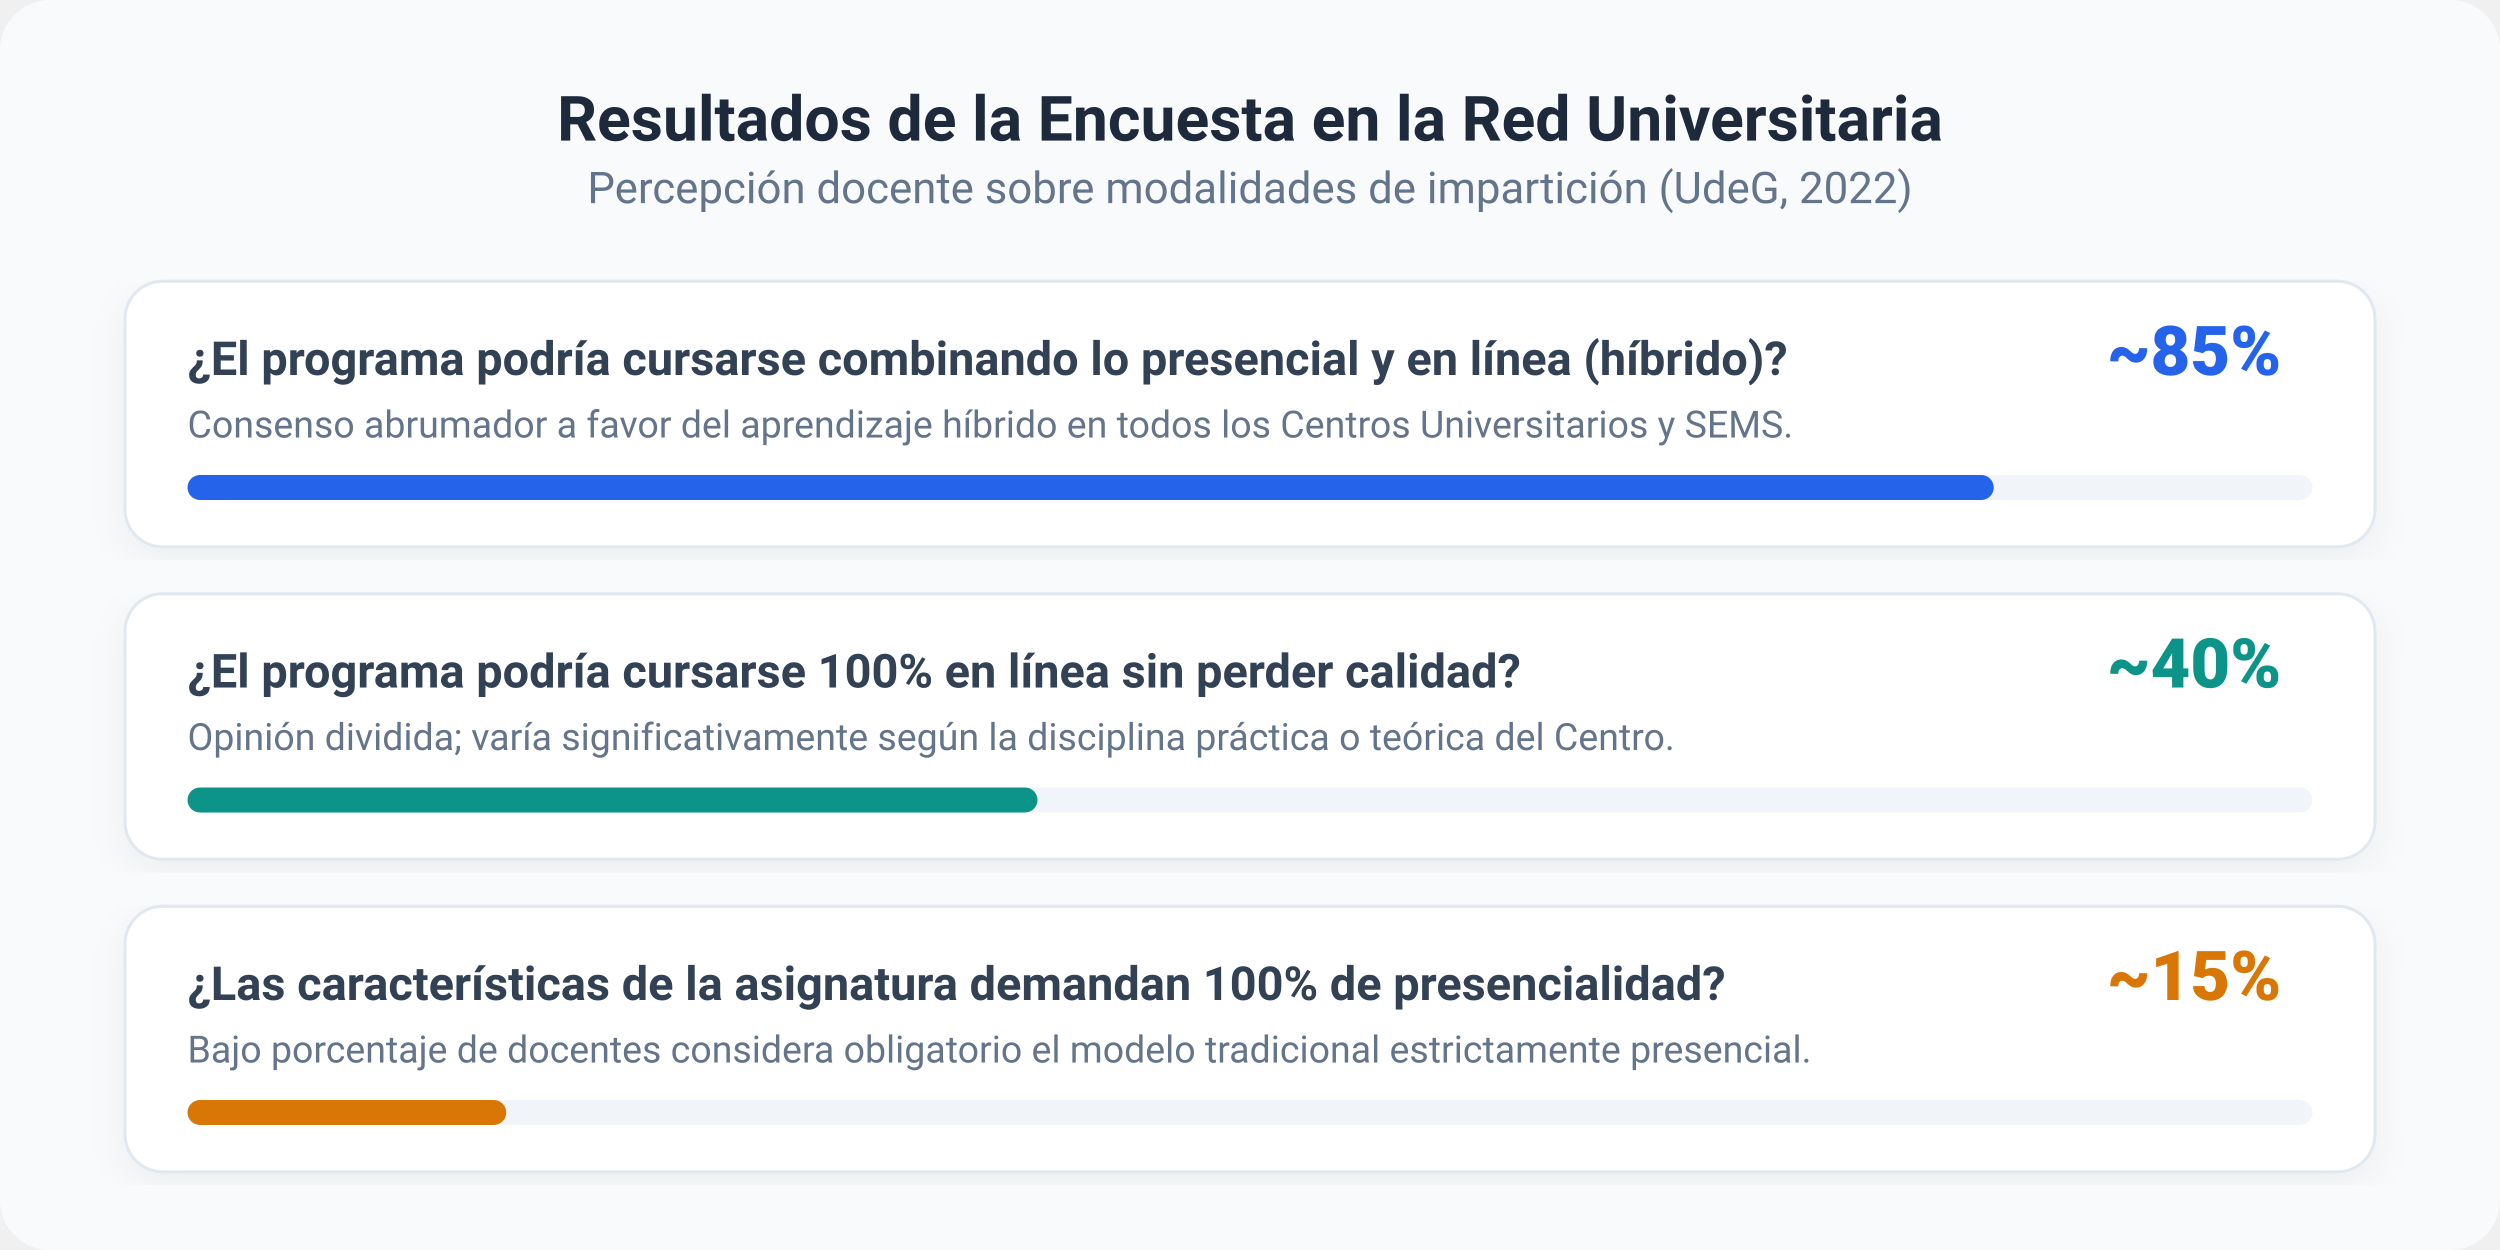
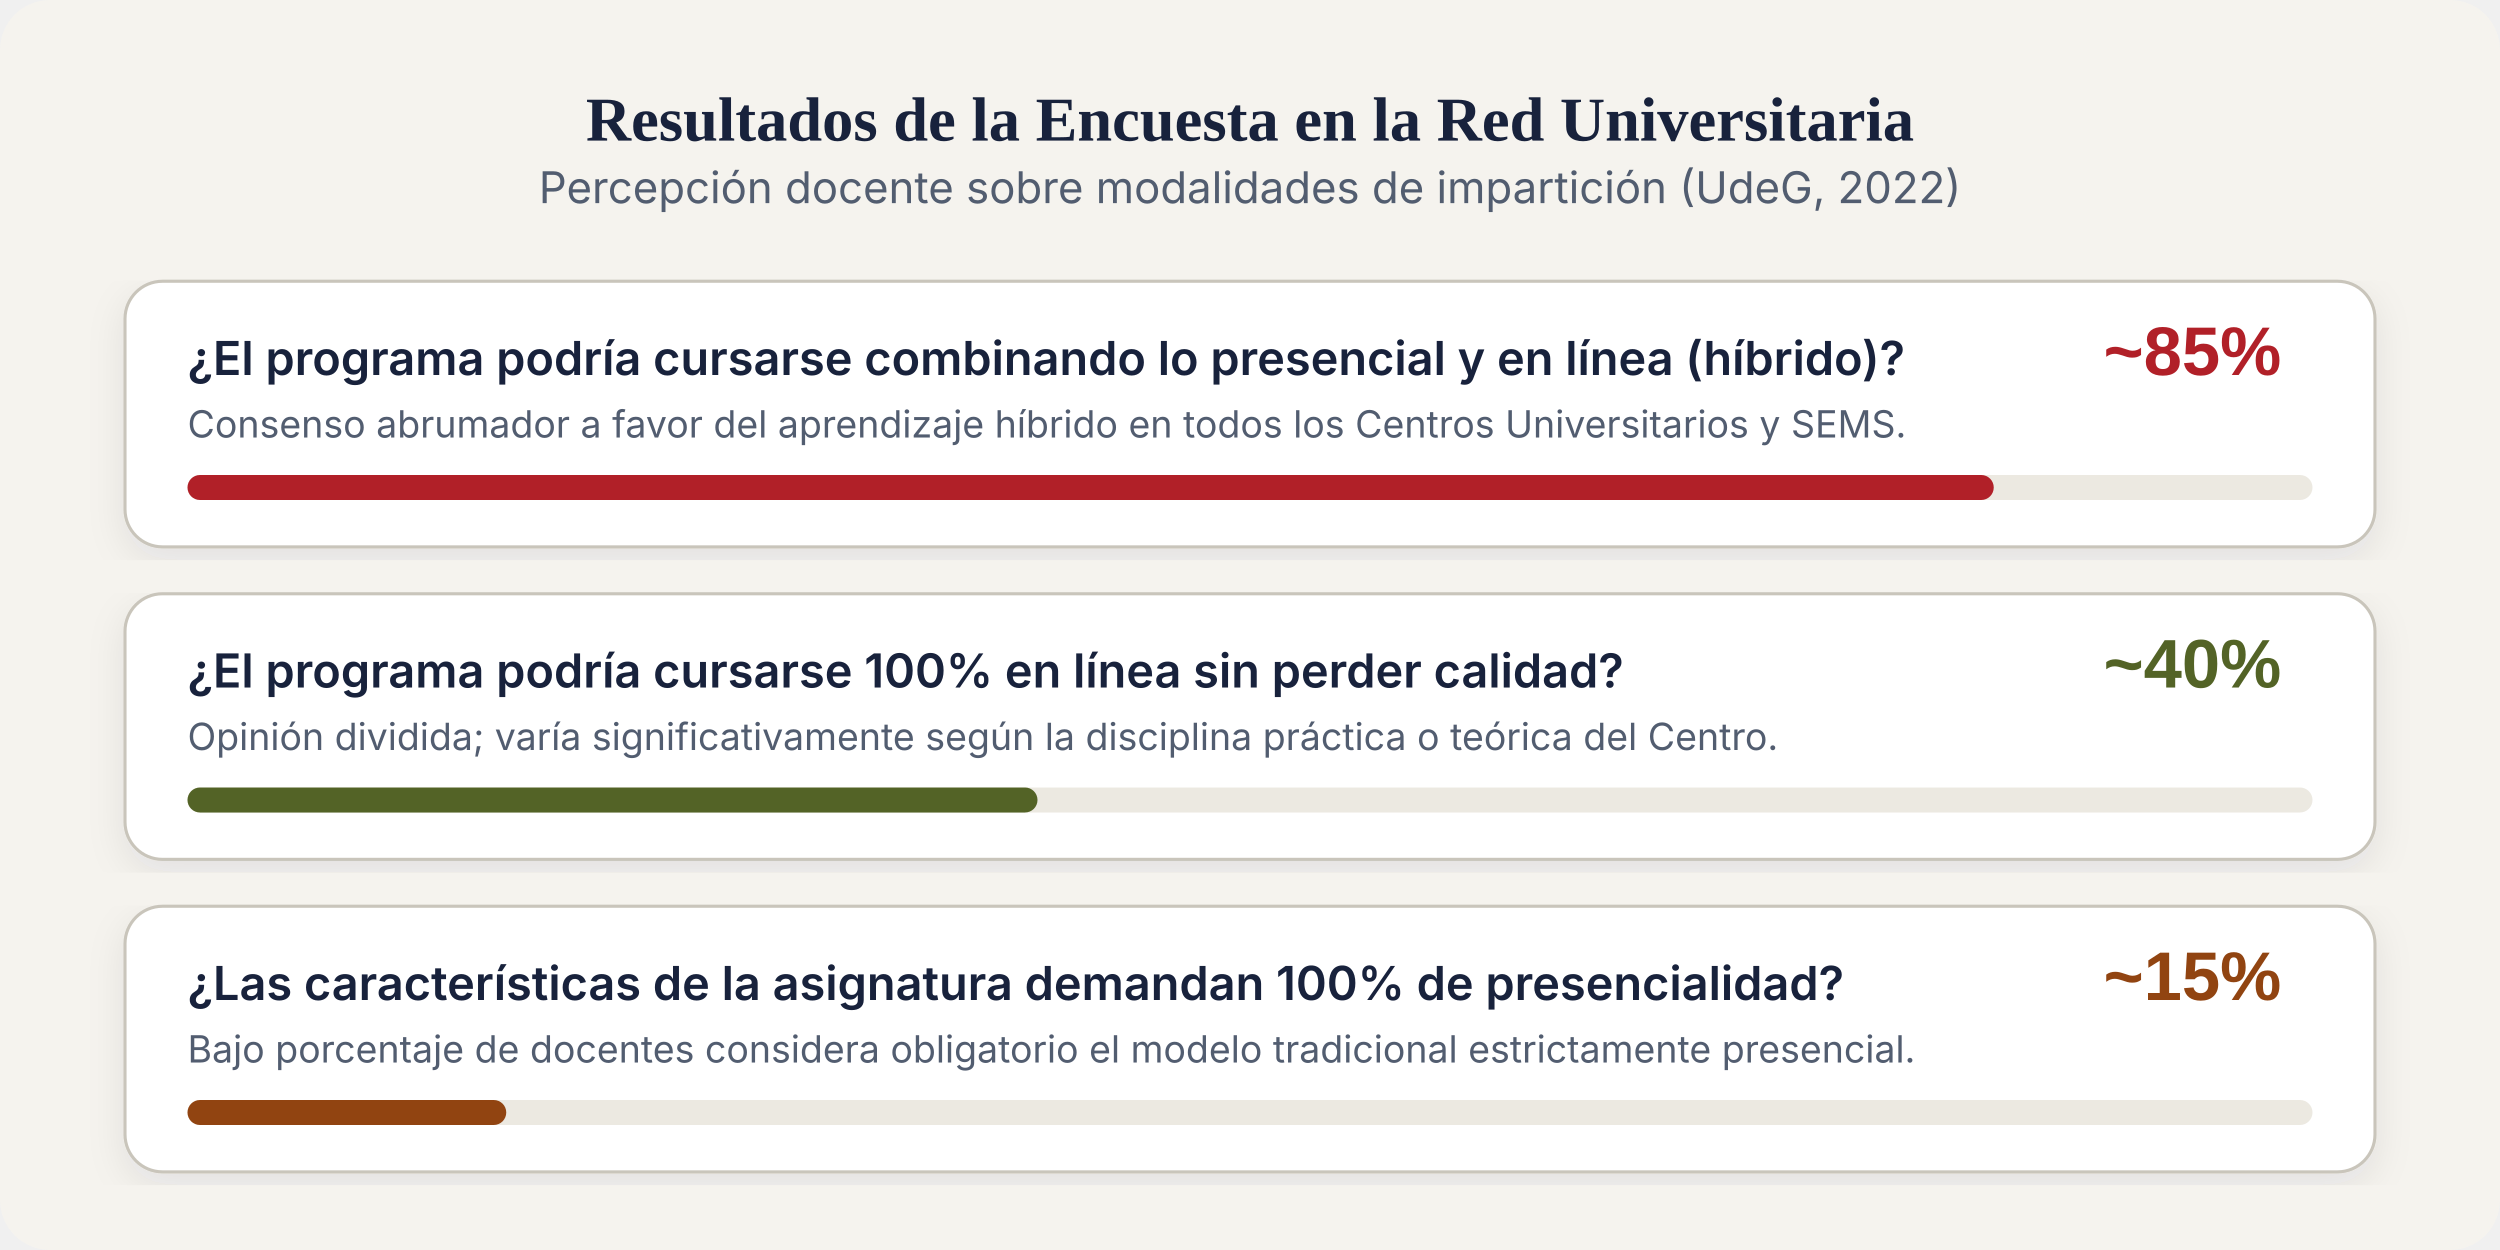
<svg xmlns="http://www.w3.org/2000/svg" viewBox="0 0 800 400" width="100%" height="100%">
  <defs>
    <style>
-       .bg { fill: #f8fafc; transition: fill 0.3s; }
-       .card-bg { fill: #ffffff; stroke: #e2e8f0; stroke-width: 1; rx: 12; transition: fill 0.3s, stroke 0.3s; }
-       .title { font-family: -apple-system, BlinkMacSystemFont, "Segoe UI", Roboto, Helvetica, Arial, sans-serif; font-size: 20px; font-weight: bold; fill: #1e293b; }
-       .subtitle { font-family: -apple-system, BlinkMacSystemFont, "Segoe UI", Roboto, Helvetica, Arial, sans-serif; font-size: 14px; fill: #64748b; }
-       .q-text { font-family: -apple-system, BlinkMacSystemFont, "Segoe UI", Roboto, Helvetica, Arial, sans-serif; font-size: 15px; font-weight: 600; fill: #334155; }
-       .p-text { font-family: -apple-system, BlinkMacSystemFont, "Segoe UI", Roboto, Helvetica, Arial, sans-serif; font-size: 12px; fill: #64748b; }
-       .pct-1 { font-family: -apple-system, BlinkMacSystemFont, "Segoe UI", Roboto, Helvetica, Arial, sans-serif; font-size: 22px; font-weight: 800; fill: #2563eb; }
-       .pct-2 { font-family: -apple-system, BlinkMacSystemFont, "Segoe UI", Roboto, Helvetica, Arial, sans-serif; font-size: 22px; font-weight: 800; fill: #0d9488; }
-       .pct-3 { font-family: -apple-system, BlinkMacSystemFont, "Segoe UI", Roboto, Helvetica, Arial, sans-serif; font-size: 22px; font-weight: 800; fill: #d97706; }
-       .bar-bg { fill: #f1f5f9; rx: 4; }
-       .bar-fill-1 { fill: #2563eb; rx: 4; }
-       .bar-fill-2 { fill: #0d9488; rx: 4; }
-       .bar-fill-3 { fill: #d97706; rx: 4; }
+       .bg { fill: #f5f3ee; }
+       .card-bg { fill: #ffffff; stroke: #c9c5bb; stroke-width: 1; rx: 12; }
+       .title { font-family: "Piazzolla", Georgia, "Times New Roman", serif; font-size: 20px; font-weight: bold; fill: #18223c; }
+       .subtitle { font-family: "Inter", "Segoe UI", Arial, sans-serif; font-size: 14px; fill: #525d70; }
+       .q-text { font-family: "Inter", "Segoe UI", Arial, sans-serif; font-size: 15px; font-weight: 600; fill: #18223c; }
+       .p-text { font-family: "Inter", "Segoe UI", Arial, sans-serif; font-size: 12px; fill: #525d70; }
+       .pct-1 { font-family: "Archivo Narrow", "Arial Narrow", Arial, sans-serif; font-size: 22px; font-weight: 700; fill: #b12028; }
+       .pct-2 { font-family: "Archivo Narrow", "Arial Narrow", Arial, sans-serif; font-size: 22px; font-weight: 700; fill: #536326; }
+       .pct-3 { font-family: "Archivo Narrow", "Arial Narrow", Arial, sans-serif; font-size: 22px; font-weight: 700; fill: #914411; }
+       .bar-bg { fill: #ece9e1; rx: 4; }
+       .bar-fill-1 { fill: #b12028; rx: 4; }
+       .bar-fill-2 { fill: #536326; rx: 4; }
+       .bar-fill-3 { fill: #914411; rx: 4; }
      
-       @media (prefers-color-scheme: dark) {
-         .bg { fill: #0f172a; }
-         .card-bg { fill: #1e293b; stroke: #334155; }
-         .title { fill: #f1f5f9; }
-         .subtitle { fill: #94a3b8; }
-         .q-text { fill: #e2e8f0; }
-         .p-text { fill: #94a3b8; }
-         .pct-1 { fill: #60a5fa; }
-         .pct-2 { fill: #2dd4bf; }
-         .pct-3 { fill: #fbbf24; }
-         .bar-bg { fill: #334155; }
-         .bar-fill-1 { fill: #3b82f6; }
-         .bar-fill-2 { fill: #14b8a6; }
-         .bar-fill-3 { fill: #f59e0b; }
-       }
    </style>
    <filter id="shadow" x="-5%" y="-5%" width="110%" height="110%">
-       <feDropShadow dx="0" dy="4" stdDeviation="6" flood-color="#000000" flood-opacity="0.05" />
+       <feDropShadow dx="0" dy="4" stdDeviation="6" flood-color="#18223c" flood-opacity="0.08" />
    </filter>
  </defs>
  <rect class="bg" width="800" height="400" rx="16" />
  <text x="400" y="45" class="title" text-anchor="middle">Resultados de la Encuesta en la Red Universitaria</text>
  <text x="400" y="65" class="subtitle" text-anchor="middle">Percepción docente sobre modalidades de impartición (UdeG, 2022)</text>
  <g transform="translate(40, 90)">
    <rect class="card-bg" width="720" height="85" filter="url(#shadow)" />
    <text x="20" y="30" class="q-text">¿El programa podría cursarse combinando lo presencial y en línea (híbrido)?</text>
    <text x="690" y="30" class="pct-1" text-anchor="end">~85%</text>
    <text x="20" y="50" class="p-text">Consenso abrumador a favor del aprendizaje híbrido en todos los Centros Universitarios y SEMS.</text>
    <rect x="20" y="62" width="680" height="8" class="bar-bg" />
    <rect x="20" y="62" width="578" height="8" class="bar-fill-1" />
  </g>
  <g transform="translate(40, 190)">
    <rect class="card-bg" width="720" height="85" filter="url(#shadow)" />
    <text x="20" y="30" class="q-text">¿El programa podría cursarse 100% en línea sin perder calidad?</text>
    <text x="690" y="30" class="pct-2" text-anchor="end">~40%</text>
    <text x="20" y="50" class="p-text">Opinión dividida; varía significativamente según la disciplina práctica o teórica del Centro.</text>
    <rect x="20" y="62" width="680" height="8" class="bar-bg" />
    <rect x="20" y="62" width="272" height="8" class="bar-fill-2" />
  </g>
  <g transform="translate(40, 290)">
    <rect class="card-bg" width="720" height="85" filter="url(#shadow)" />
    <text x="20" y="30" class="q-text">¿Las características de la asignatura demandan 100% de presencialidad?</text>
    <text x="690" y="30" class="pct-3" text-anchor="end">~15%</text>
    <text x="20" y="50" class="p-text">Bajo porcentaje de docentes considera obligatorio el modelo tradicional estrictamente presencial.</text>
    <rect x="20" y="62" width="680" height="8" class="bar-bg" />
    <rect x="20" y="62" width="102" height="8" class="bar-fill-3" />
  </g>
</svg>
